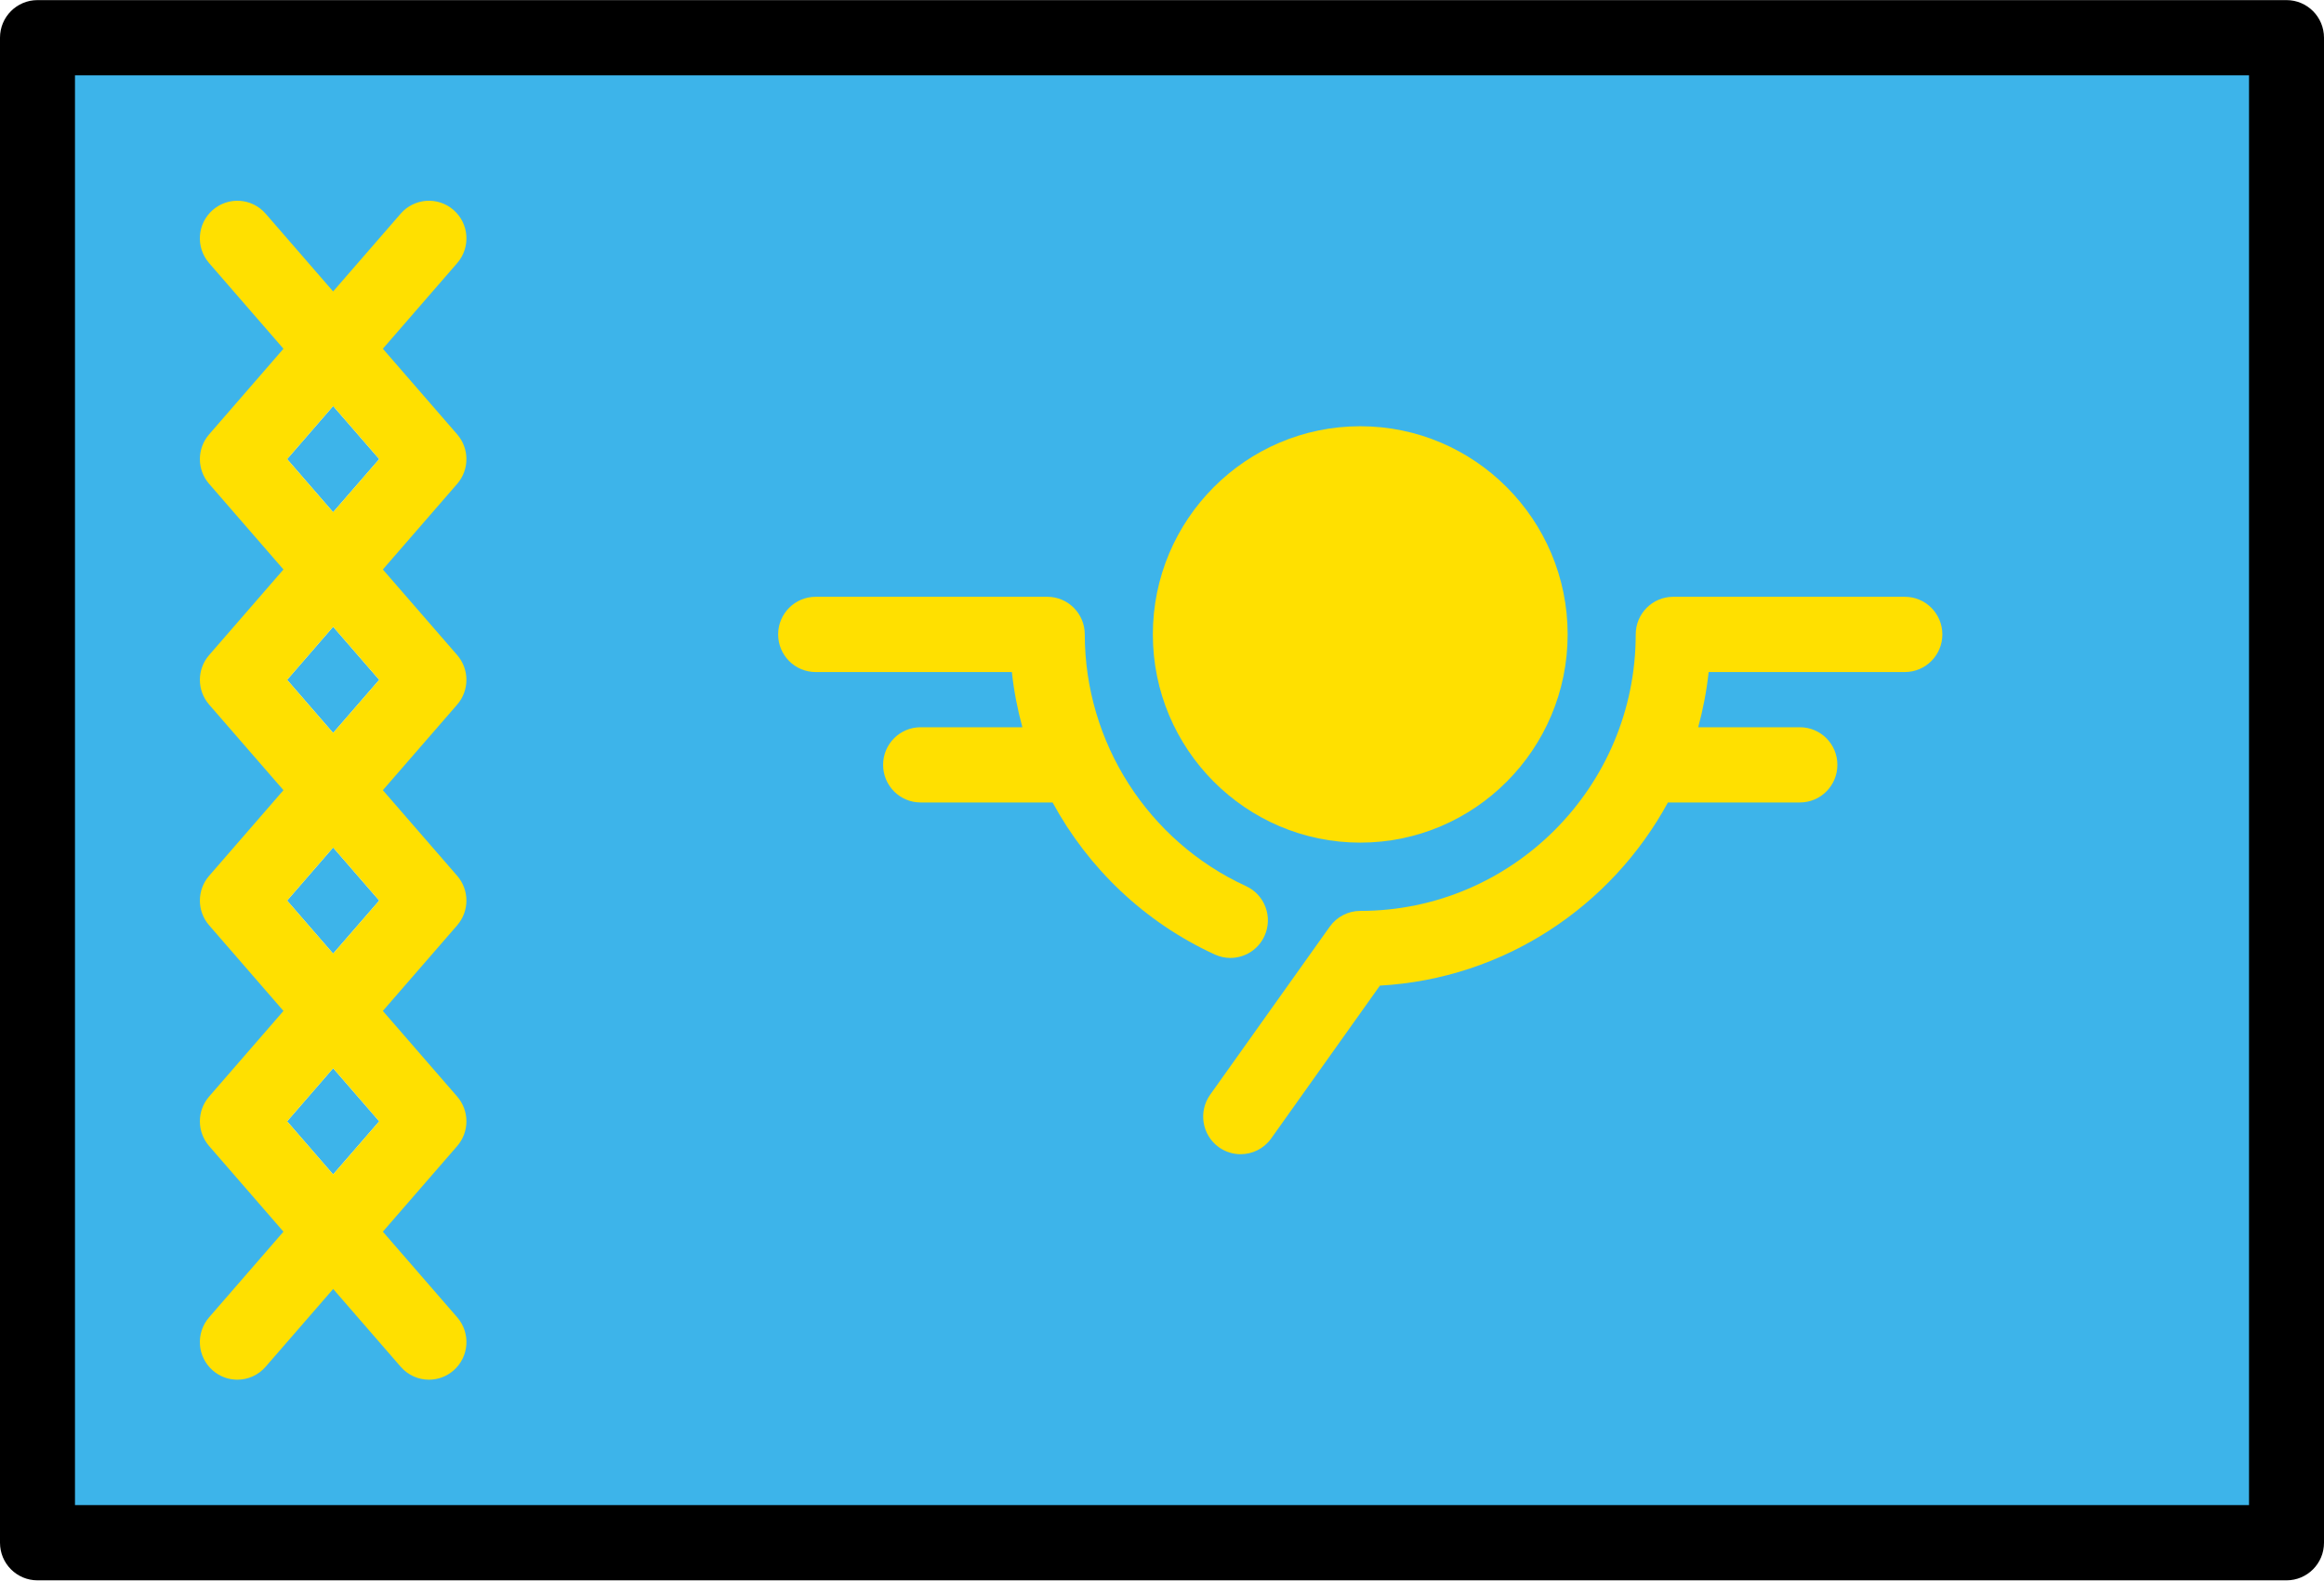
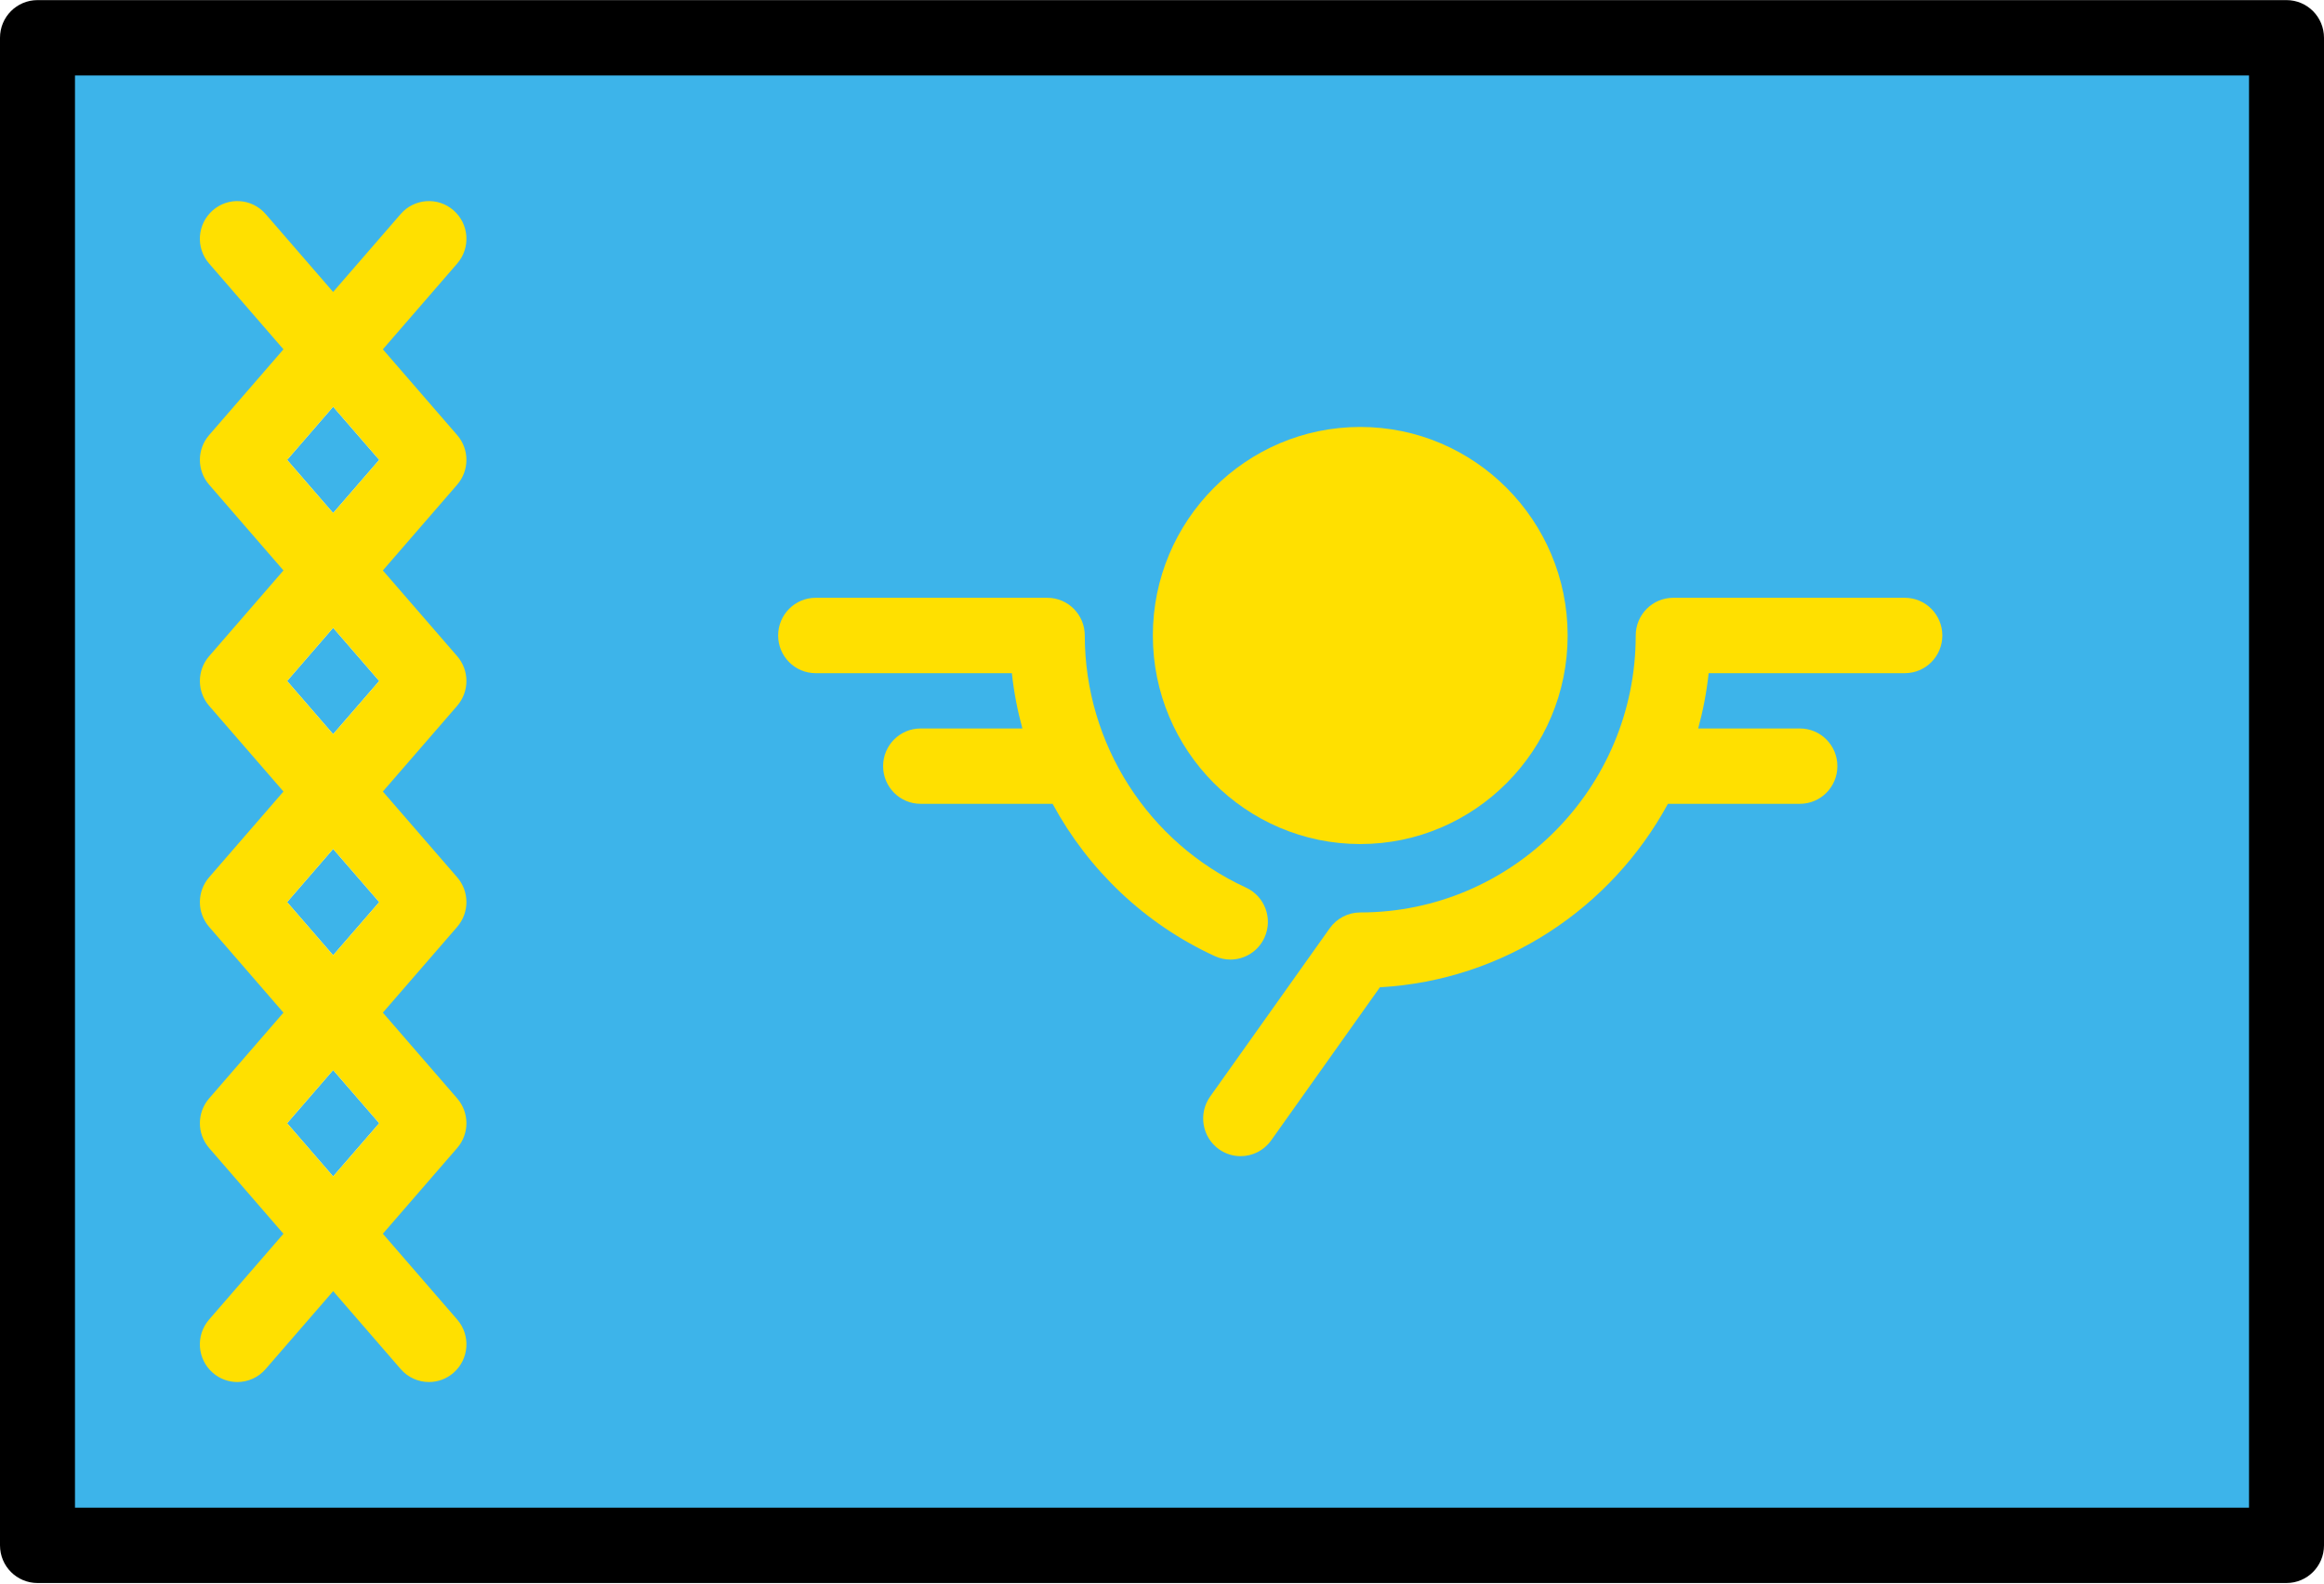
- <svg xmlns="http://www.w3.org/2000/svg" width="247pt" height="168pt" viewBox="0 0 247 168" version="1.1">
+ <svg xmlns="http://www.w3.org/2000/svg" width="229px" height="156px" viewBox="0 0 229 156" version="1.1">
  <g id="surface1">
-     <path style=" stroke:none;fill-rule:nonzero;fill:rgb(23.922%,70.588%,91.765%);fill-opacity:1;" d="M 35.406 43.16 L 30.512 48.801 L 35.406 54.445 L 40.305 48.801 Z M 35.406 43.16 " />
-     <path style=" stroke:none;fill-rule:nonzero;fill:rgb(23.922%,70.588%,91.765%);fill-opacity:1;" d="M 35.406 66.621 L 30.512 72.266 L 35.406 77.91 L 40.305 72.266 Z M 35.406 66.621 " />
-     <path style=" stroke:none;fill-rule:nonzero;fill:rgb(23.922%,70.588%,91.765%);fill-opacity:1;" d="M 35.406 113.551 L 30.512 119.195 L 35.406 124.84 L 40.305 119.195 Z M 35.406 113.551 " />
-     <path style=" stroke:none;fill-rule:nonzero;fill:rgb(23.922%,70.588%,91.765%);fill-opacity:1;" d="M 35.406 90.086 L 30.512 95.73 L 35.406 101.371 L 40.305 95.73 Z M 35.406 90.086 " />
-     <path style=" stroke:none;fill-rule:nonzero;fill:rgb(23.922%,70.588%,91.765%);fill-opacity:1;" d="M 198.883 164.301 L 198.883 163.992 C 198.883 161.957 197.234 160.301 195.211 160.301 L 7.66 160.301 L 7.66 7.699 L 239.34 7.699 L 239.34 160.301 L 211.145 160.301 C 209.121 160.301 207.469 161.957 207.469 163.992 L 207.469 164.301 Z M 42.816 145.082 C 43.516 145.887 44.527 146.352 45.59 146.352 C 46.477 146.352 47.332 146.027 48.004 145.441 C 49.531 144.105 49.691 141.77 48.359 140.234 L 40.281 130.926 L 48.359 121.617 C 49.559 120.238 49.559 118.152 48.359 116.77 L 40.281 107.461 L 48.359 98.152 C 49.559 96.77 49.559 94.688 48.359 93.305 L 40.281 83.996 L 48.359 74.691 C 49.559 73.309 49.559 71.223 48.359 69.844 L 40.281 60.535 L 48.359 51.227 C 49.559 49.844 49.559 47.762 48.359 46.379 L 40.281 37.07 L 48.359 27.762 C 49.691 26.227 49.531 23.891 48.004 22.555 C 47.332 21.969 46.477 21.648 45.59 21.648 C 44.527 21.648 43.516 22.109 42.82 22.914 L 35.406 31.453 L 27.996 22.914 C 27.301 22.109 26.289 21.648 25.227 21.648 C 24.34 21.648 23.48 21.973 22.812 22.555 C 22.07 23.203 21.629 24.102 21.559 25.086 C 21.492 26.07 21.812 27.02 22.457 27.762 L 30.535 37.07 L 22.457 46.379 C 21.258 47.758 21.258 49.844 22.453 51.227 L 30.531 60.535 L 22.453 69.844 C 21.258 71.223 21.258 73.309 22.457 74.691 L 30.531 83.996 L 22.457 93.305 C 21.258 94.688 21.258 96.77 22.453 98.152 L 30.531 107.461 L 22.453 116.77 C 21.258 118.152 21.258 120.234 22.453 121.617 L 30.531 130.926 L 22.453 140.238 C 21.125 141.77 21.285 144.105 22.812 145.441 C 23.48 146.027 24.34 146.352 25.223 146.352 C 26.289 146.352 27.297 145.887 27.996 145.082 L 35.406 136.543 Z M 177.832 63.75 C 175.805 63.75 174.156 65.406 174.156 67.438 C 174.156 83.816 160.883 97.141 144.57 97.141 C 143.387 97.141 142.27 97.719 141.582 98.684 L 128.871 116.551 C 127.691 118.203 128.074 120.512 129.723 121.695 C 130.352 122.145 131.09 122.383 131.855 122.383 C 133.043 122.383 134.164 121.805 134.852 120.836 L 146.496 104.469 L 146.645 104.461 C 159.465 103.746 170.812 96.527 177 85.152 L 177.086 84.992 L 191.297 84.992 C 193.324 84.992 194.973 83.336 194.973 81.305 C 194.973 79.27 193.324 77.613 191.297 77.613 L 180.082 77.613 L 180.191 77.223 C 180.711 75.305 181.082 73.348 181.289 71.406 L 181.32 71.129 L 202.453 71.129 C 204.48 71.129 206.129 69.473 206.129 67.438 C 206.129 65.406 204.48 63.75 202.453 63.75 Z M 97.844 77.613 C 95.816 77.613 94.168 79.27 94.168 81.305 C 94.168 83.336 95.816 84.992 97.844 84.992 L 112.055 84.992 L 112.141 85.156 C 115.957 92.184 122.031 97.879 129.242 101.184 C 129.727 101.406 130.238 101.52 130.77 101.52 C 132.203 101.52 133.516 100.672 134.113 99.359 C 134.52 98.465 134.559 97.461 134.215 96.539 C 133.871 95.613 133.191 94.883 132.297 94.473 C 121.781 89.652 114.984 79.039 114.984 67.438 C 114.984 65.402 113.336 63.75 111.309 63.75 L 86.688 63.75 C 84.66 63.75 83.012 65.402 83.012 67.438 C 83.012 69.473 84.66 71.129 86.688 71.129 L 107.82 71.129 L 107.848 71.402 C 108.059 73.348 108.43 75.305 108.957 77.223 L 109.062 77.613 Z M 144.57 45.617 C 132.586 45.617 122.836 55.406 122.836 67.438 C 122.836 79.469 132.586 89.258 144.57 89.258 C 156.555 89.258 166.305 79.469 166.305 67.438 C 166.305 55.406 156.555 45.617 144.57 45.617 Z M 144.57 45.617 " />
-     <path style=" stroke:none;fill-rule:nonzero;fill:rgb(23.922%,70.588%,91.765%);fill-opacity:1;" d="M 211.145 159.992 L 239.031 159.992 L 239.031 8.008 L 7.969 8.008 L 7.969 159.992 L 195.211 159.992 C 197.41 159.992 199.195 161.781 199.195 163.992 L 207.16 163.992 C 207.16 161.781 208.945 159.992 211.145 159.992 Z M 144.57 45.309 C 156.727 45.309 166.613 55.234 166.613 67.438 C 166.613 79.641 156.727 89.57 144.57 89.57 C 132.414 89.57 122.527 79.641 122.527 67.438 C 122.527 55.234 132.414 45.309 144.57 45.309 Z M 48.594 140.031 C 50.039 141.699 49.867 144.223 48.207 145.676 C 47.449 146.336 46.52 146.66 45.59 146.66 C 44.48 146.66 43.371 146.195 42.586 145.285 L 35.406 137.016 L 28.23 145.285 C 27.441 146.195 26.336 146.66 25.227 146.66 C 24.297 146.66 23.363 146.336 22.609 145.676 C 20.949 144.223 20.777 141.699 22.223 140.031 L 30.125 130.926 L 22.223 121.82 C 20.914 120.316 20.914 118.074 22.223 116.566 L 30.125 107.461 L 22.223 98.355 C 20.914 96.848 20.914 94.605 22.223 93.102 L 30.125 83.996 L 22.223 74.895 C 20.914 73.387 20.914 71.145 22.223 69.637 L 30.125 60.535 L 22.223 51.43 C 20.914 49.922 20.914 47.68 22.223 46.176 L 30.125 37.07 L 22.223 27.965 C 20.777 26.301 20.949 23.773 22.609 22.324 C 24.27 20.871 26.785 21.047 28.23 22.711 L 35.41 30.98 L 42.586 22.711 C 44.031 21.043 46.547 20.871 48.207 22.324 C 49.867 23.773 50.039 26.301 48.594 27.965 L 40.691 37.07 L 48.594 46.176 C 49.902 47.68 49.902 49.926 48.594 51.43 L 40.691 60.535 L 48.594 69.641 C 49.902 71.145 49.902 73.387 48.594 74.895 L 40.691 83.996 L 48.594 93.102 C 49.902 94.609 49.902 96.852 48.594 98.355 L 40.691 107.461 L 48.594 116.566 C 49.902 118.074 49.902 120.316 48.594 121.82 L 40.691 130.926 Z M 97.844 85.305 C 95.641 85.305 93.859 83.512 93.859 81.305 C 93.859 79.094 95.641 77.305 97.844 77.305 L 108.66 77.305 C 108.137 75.395 107.758 73.434 107.543 71.438 L 86.688 71.438 C 84.488 71.438 82.703 69.648 82.703 67.438 C 82.703 65.23 84.488 63.438 86.688 63.438 L 111.309 63.438 C 113.512 63.438 115.293 65.23 115.293 67.438 C 115.293 78.918 122.02 89.418 132.426 94.191 C 134.426 95.109 135.309 97.48 134.395 99.492 C 133.727 100.961 132.281 101.828 130.77 101.828 C 130.215 101.828 129.652 101.715 129.117 101.469 C 121.641 98.039 115.66 92.289 111.871 85.305 Z M 202.453 71.438 L 181.598 71.438 C 181.383 73.445 181.008 75.402 180.488 77.305 L 191.297 77.305 C 193.5 77.305 195.281 79.094 195.281 81.305 C 195.281 83.512 193.5 85.305 191.297 85.305 L 177.27 85.305 C 171.262 96.344 159.875 104.031 146.664 104.77 L 135.102 121.02 C 134.324 122.109 133.102 122.691 131.855 122.691 C 131.055 122.691 130.246 122.449 129.543 121.949 C 127.754 120.664 127.34 118.168 128.617 116.367 L 141.328 98.504 C 142.078 97.453 143.285 96.828 144.57 96.828 C 160.715 96.828 173.848 83.645 173.848 67.438 C 173.848 65.23 175.629 63.441 177.832 63.441 L 202.453 63.441 C 204.652 63.441 206.438 65.23 206.438 67.438 C 206.438 69.648 204.652 71.438 202.453 71.438 Z M 202.453 71.438 " />
-     <path style=" stroke:none;fill-rule:nonzero;fill:rgb(0%,0%,0%);fill-opacity:1;" d="M 243.016 0.012 L 3.984 0.012 C 1.781 0.012 0 1.801 0 4.008 L 0 163.992 C 0 166.199 1.781 167.988 3.984 167.988 L 195.211 167.988 C 197.41 167.988 209.949 166.199 209.949 163.992 C 209.949 161.781 217.09 159.992 214.891 159.992 L 7.969 159.992 L 7.969 8.008 L 239.031 8.008 L 239.031 159.992 L 211.145 159.992 C 208.945 159.992 207.16 161.781 207.16 163.992 C 207.16 166.199 190.152 167.988 192.352 167.988 L 243.016 167.988 C 245.219 167.988 247 166.199 247 163.992 L 247 4.008 C 247 1.801 245.219 0.012 243.016 0.012 Z M 243.016 0.012 " />
-     <path style=" stroke:none;fill-rule:nonzero;fill:rgb(100%,87.843%,0%);fill-opacity:1;" d="M 144.57 89.57 C 156.727 89.57 166.613 79.641 166.613 67.438 C 166.613 55.234 156.727 45.309 144.57 45.309 C 132.414 45.309 122.527 55.234 122.527 67.438 C 122.527 79.641 132.414 89.57 144.57 89.57 Z M 144.57 89.57 " />
-     <path style=" stroke:none;fill-rule:nonzero;fill:rgb(100%,87.843%,0%);fill-opacity:1;" d="M 129.117 101.465 C 129.652 101.711 130.215 101.828 130.77 101.828 C 132.281 101.828 133.727 100.961 134.395 99.488 C 135.309 97.48 134.426 95.109 132.426 94.191 C 122.02 89.418 115.293 78.918 115.293 67.438 C 115.293 65.23 113.512 63.438 111.309 63.438 L 86.688 63.438 C 84.488 63.438 82.703 65.23 82.703 67.438 C 82.703 69.648 84.488 71.438 86.688 71.438 L 107.543 71.438 C 107.758 73.434 108.137 75.395 108.66 77.305 L 97.844 77.305 C 95.641 77.305 93.859 79.094 93.859 81.301 C 93.859 83.512 95.641 85.301 97.844 85.301 L 111.871 85.301 C 115.664 92.289 121.641 98.039 129.117 101.465 Z M 129.117 101.465 " />
-     <path style=" stroke:none;fill-rule:nonzero;fill:rgb(100%,87.843%,0%);fill-opacity:1;" d="M 202.453 63.438 L 177.832 63.438 C 175.629 63.438 173.848 65.23 173.848 67.438 C 173.848 83.645 160.715 96.828 144.57 96.828 C 143.285 96.828 142.078 97.453 141.328 98.504 L 128.617 116.367 C 127.34 118.168 127.754 120.664 129.543 121.949 C 130.246 122.449 131.055 122.691 131.855 122.691 C 133.102 122.691 134.324 122.109 135.102 121.02 L 146.66 104.77 C 159.875 104.031 171.262 96.344 177.27 85.301 L 191.297 85.301 C 193.5 85.301 195.281 83.512 195.281 81.301 C 195.281 79.094 193.5 77.305 191.297 77.305 L 180.488 77.305 C 181.008 75.402 181.383 73.445 181.598 71.438 L 202.453 71.438 C 204.652 71.438 206.438 69.648 206.438 67.438 C 206.438 65.23 204.652 63.438 202.453 63.438 Z M 202.453 63.438 " />
-     <path style=" stroke:none;fill-rule:nonzero;fill:rgb(100%,87.843%,0%);fill-opacity:1;" d="M 48.594 116.566 L 40.691 107.461 L 48.594 98.355 C 49.898 96.848 49.898 94.605 48.594 93.102 L 40.691 83.996 L 48.594 74.895 C 49.898 73.387 49.898 71.145 48.594 69.637 L 40.691 60.535 L 48.594 51.43 C 49.898 49.922 49.898 47.68 48.594 46.176 L 40.691 37.07 L 48.594 27.965 C 50.039 26.301 49.867 23.773 48.207 22.324 C 46.547 20.871 44.031 21.047 42.586 22.711 L 35.406 30.98 L 28.23 22.711 C 26.785 21.047 24.266 20.871 22.609 22.324 C 20.949 23.773 20.777 26.301 22.223 27.965 L 30.125 37.07 L 22.223 46.176 C 20.918 47.68 20.918 49.926 22.223 51.43 L 30.125 60.535 L 22.223 69.641 C 20.918 71.145 20.918 73.387 22.223 74.895 L 30.125 83.996 L 22.223 93.102 C 20.918 94.609 20.918 96.852 22.223 98.355 L 30.125 107.461 L 22.223 116.566 C 20.918 118.074 20.918 120.316 22.223 121.82 L 30.125 130.926 L 22.223 140.031 C 20.777 141.699 20.949 144.223 22.609 145.676 C 23.367 146.336 24.297 146.66 25.227 146.66 C 26.336 146.66 27.441 146.195 28.23 145.285 L 35.41 137.016 L 42.586 145.285 C 43.375 146.195 44.48 146.66 45.59 146.66 C 46.52 146.66 47.453 146.336 48.207 145.676 C 49.867 144.223 50.039 141.699 48.594 140.031 L 40.691 130.926 L 48.594 121.82 C 49.898 120.316 49.898 118.074 48.594 116.566 Z M 30.512 48.801 L 35.406 43.16 L 40.305 48.801 L 35.406 54.445 Z M 30.512 72.266 L 35.406 66.621 L 40.305 72.266 L 35.406 77.91 Z M 30.512 95.73 L 35.406 90.086 L 40.305 95.73 L 35.406 101.371 Z M 30.512 119.195 L 35.406 113.551 L 40.305 119.195 L 35.406 124.84 Z M 30.512 119.195 " />
+     <path id="Путь" d="M32.826 40.077 L28.288 45.315 32.826 50.556 37.368 45.315 Z M32.826 40.077" fill="#3db4ea" fill-opacity="1" stroke="none" />
+     <path id="Путь-1" d="M32.826 61.862 L28.288 67.104 32.826 72.345 37.368 67.104 Z M32.826 61.862" fill="#3db4ea" fill-opacity="1" stroke="none" />
+     <path id="Путь-2" d="M32.826 105.44 L28.288 110.681 32.826 115.923 37.368 110.681 Z M32.826 105.44" fill="#3db4ea" fill-opacity="1" stroke="none" />
+     <path id="Путь-3" d="M32.826 83.651 L28.288 88.893 32.826 94.13 37.368 88.893 Z M32.826 83.651" fill="#3db4ea" fill-opacity="1" stroke="none" />
+     <path id="Путь-4" d="M184.389 152.565 L184.389 152.278 C184.389 150.389 182.861 148.851 180.985 148.851 L7.102 148.851 7.102 7.149 221.898 7.149 221.898 148.851 195.757 148.851 C193.882 148.851 192.35 150.389 192.35 152.278 L192.35 152.565 Z M39.696 134.719 C40.344 135.466 41.282 135.898 42.268 135.898 43.09 135.898 43.883 135.597 44.506 135.053 45.922 133.812 46.07 131.643 44.835 130.218 L37.346 121.574 44.835 112.93 C45.947 111.65 45.947 109.713 44.835 108.429 L37.346 99.785 44.835 91.141 C45.947 89.857 45.947 87.924 44.835 86.64 L37.346 77.996 44.835 69.356 C45.947 68.072 45.947 66.135 44.835 64.855 L37.346 56.211 44.835 47.568 C45.947 46.283 45.947 44.35 44.835 43.066 L37.346 34.422 44.835 25.779 C46.07 24.353 45.922 22.184 44.506 20.944 43.883 20.4 43.09 20.102 42.268 20.102 41.282 20.102 40.344 20.53 39.7 21.277 L32.826 29.206 25.956 21.277 C25.311 20.53 24.373 20.102 23.388 20.102 22.566 20.102 21.769 20.403 21.15 20.944 20.462 21.546 20.053 22.38 19.988 23.294 19.926 24.208 20.223 25.09 20.82 25.779 L28.31 34.422 20.82 43.066 C19.709 44.347 19.709 46.283 20.817 47.568 L28.306 56.211 20.817 64.855 C19.709 66.135 19.709 68.072 20.82 69.356 L28.306 77.996 20.82 86.64 C19.709 87.924 19.709 89.857 20.817 91.141 L28.306 99.785 20.817 108.429 C19.709 109.713 19.709 111.646 20.817 112.93 L28.306 121.574 20.817 130.221 C19.586 131.643 19.734 133.812 21.15 135.053 21.769 135.597 22.566 135.898 23.385 135.898 24.373 135.898 25.308 135.466 25.956 134.719 L32.826 126.79 Z M164.873 59.196 C162.993 59.196 161.465 60.734 161.465 62.621 161.465 77.83 149.159 90.202 134.035 90.202 132.937 90.202 131.902 90.739 131.264 91.635 L119.48 108.226 C118.386 109.76 118.741 111.904 120.269 113.003 120.852 113.42 121.537 113.641 122.247 113.641 123.348 113.641 124.387 113.104 125.024 112.205 L135.82 97.007 135.958 96.999 C147.844 96.336 158.365 89.633 164.101 79.07 L164.181 78.921 177.356 78.921 C179.236 78.921 180.764 77.383 180.764 75.497 180.764 73.607 179.236 72.069 177.356 72.069 L166.959 72.069 167.06 71.707 C167.542 69.926 167.886 68.109 168.078 66.306 L168.107 66.048 187.699 66.048 C189.579 66.048 191.107 64.51 191.107 62.621 191.107 60.734 189.579 59.196 187.699 59.196 Z M90.713 72.069 C88.834 72.069 87.306 73.607 87.306 75.497 87.306 77.383 88.834 78.921 90.713 78.921 L103.889 78.921 103.968 79.074 C107.507 85.599 113.138 90.888 119.824 93.956 120.273 94.163 120.747 94.268 121.24 94.268 122.569 94.268 123.786 93.481 124.34 92.262 124.716 91.432 124.753 90.499 124.434 89.643 124.115 88.784 123.485 88.105 122.656 87.725 112.907 83.249 106.605 73.393 106.605 62.621 106.605 60.731 105.077 59.196 103.197 59.196 L80.37 59.196 C78.491 59.196 76.962 60.731 76.962 62.621 76.962 64.51 78.491 66.048 80.37 66.048 L99.963 66.048 99.988 66.302 C100.184 68.109 100.528 69.926 101.017 71.707 L101.115 72.069 Z M134.035 42.359 C122.924 42.359 113.884 51.449 113.884 62.621 113.884 73.792 122.924 82.882 134.035 82.882 145.146 82.882 154.185 73.792 154.185 62.621 154.185 51.449 145.146 42.359 134.035 42.359 Z M134.035 42.359" fill="#3db4ea" fill-opacity="1" stroke="none" />
+     <path id="Путь-5" d="M195.757 148.564 L221.612 148.564 221.612 7.436 7.388 7.436 7.388 148.564 180.985 148.564 C183.024 148.564 184.679 150.225 184.679 152.278 L192.063 152.278 C192.063 150.225 193.719 148.564 195.757 148.564 Z M134.035 42.072 C145.305 42.072 154.471 51.289 154.471 62.621 154.471 73.952 145.305 83.172 134.035 83.172 122.764 83.172 113.598 73.952 113.598 62.621 113.598 51.289 122.764 42.072 134.035 42.072 Z M45.053 130.029 C46.392 131.578 46.233 133.921 44.694 135.27 43.991 135.883 43.129 136.184 42.268 136.184 41.239 136.184 40.21 135.753 39.483 134.908 L32.826 127.229 26.173 134.908 C25.442 135.753 24.417 136.184 23.388 136.184 22.526 136.184 21.661 135.883 20.962 135.27 19.423 133.921 19.263 131.578 20.603 130.029 L27.93 121.574 20.603 113.119 C19.39 111.722 19.39 109.64 20.603 108.24 L27.93 99.785 20.603 91.33 C19.39 89.93 19.39 87.848 20.603 86.451 L27.93 77.996 20.603 69.545 C19.39 68.145 19.39 66.063 20.603 64.663 L27.93 56.211 20.603 47.756 C19.39 46.356 19.39 44.274 20.603 42.878 L27.93 34.422 20.603 25.967 C19.263 24.422 19.423 22.075 20.962 20.73 22.501 19.38 24.833 19.544 26.173 21.089 L32.83 28.768 39.483 21.089 C40.822 19.54 43.155 19.38 44.694 20.73 46.233 22.075 46.392 24.422 45.053 25.967 L37.726 34.422 45.053 42.878 C46.266 44.274 46.266 46.36 45.053 47.756 L37.726 56.211 45.053 64.666 C46.266 66.063 46.266 68.145 45.053 69.545 L37.726 77.996 45.053 86.451 C46.266 87.852 46.266 89.934 45.053 91.33 L37.726 99.785 45.053 108.24 C46.266 109.64 46.266 111.722 45.053 113.119 L37.726 121.574 Z M90.713 79.211 C88.671 79.211 87.019 77.547 87.019 75.497 87.019 73.444 88.671 71.783 90.713 71.783 L100.742 71.783 C100.256 70.009 99.905 68.188 99.706 66.335 L80.37 66.335 C78.331 66.335 76.676 64.674 76.676 62.621 76.676 60.571 78.331 58.906 80.37 58.906 L103.197 58.906 C105.24 58.906 106.891 60.571 106.891 62.621 106.891 73.281 113.127 83.031 122.775 87.463 124.63 88.316 125.448 90.518 124.601 92.386 123.981 93.749 122.641 94.555 121.24 94.555 120.726 94.555 120.204 94.449 119.708 94.221 112.776 91.036 107.231 85.697 103.719 79.211 Z M187.699 66.335 L168.364 66.335 C168.165 68.199 167.817 70.016 167.335 71.783 L177.356 71.783 C179.399 71.783 181.05 73.444 181.05 75.497 181.05 77.547 179.399 79.211 177.356 79.211 L164.351 79.211 C158.781 89.462 148.224 96.6 135.976 97.286 L125.256 112.375 C124.535 113.387 123.402 113.928 122.247 113.928 121.504 113.928 120.754 113.703 120.103 113.239 118.444 112.045 118.06 109.727 119.244 108.055 L131.029 91.468 C131.724 90.492 132.843 89.912 134.035 89.912 149.003 89.912 161.179 77.67 161.179 62.621 161.179 60.571 162.83 58.91 164.873 58.91 L187.699 58.91 C189.738 58.91 191.393 60.571 191.393 62.621 191.393 64.674 189.738 66.335 187.699 66.335 Z M187.699 66.335" fill="#3db4ea" fill-opacity="1" stroke="none" />
+     <path id="Путь-6" d="M225.306 0.011 L3.694 0.011 C1.651 0.011 0 1.672 0 3.722 L0 152.278 C0 154.328 1.651 155.989 3.694 155.989 L180.985 155.989 C183.024 155.989 194.649 154.328 194.649 152.278 194.649 150.225 201.27 148.564 199.231 148.564 L7.388 148.564 7.388 7.436 221.612 7.436 221.612 148.564 195.757 148.564 C193.719 148.564 192.063 150.225 192.063 152.278 192.063 154.328 176.295 155.989 178.334 155.989 L225.306 155.989 C227.349 155.989 229 154.328 229 152.278 L229 3.722 C229 1.672 227.349 0.011 225.306 0.011 Z M225.306 0.011" fill="#000000" fill-opacity="1" stroke="none" />
+     <path id="Путь-7" d="M134.035 83.172 C145.305 83.172 154.471 73.952 154.471 62.621 154.471 51.289 145.305 42.072 134.035 42.072 122.764 42.072 113.598 51.289 113.598 62.621 113.598 73.952 122.764 83.172 134.035 83.172 Z M134.035 83.172" fill="#ffe000" fill-opacity="1" stroke="none" />
+     <path id="Путь-8" d="M119.708 94.217 C120.204 94.446 120.726 94.555 121.24 94.555 122.641 94.555 123.981 93.749 124.601 92.382 125.448 90.518 124.63 88.316 122.775 87.463 113.127 83.031 106.891 73.281 106.891 62.621 106.891 60.571 105.24 58.906 103.197 58.906 L80.37 58.906 C78.331 58.906 76.676 60.571 76.676 62.621 76.676 64.674 78.331 66.335 80.37 66.335 L99.706 66.335 C99.905 68.188 100.256 70.009 100.742 71.783 L90.713 71.783 C88.671 71.783 87.019 73.444 87.019 75.494 87.019 77.547 88.671 79.208 90.713 79.208 L103.719 79.208 C107.235 85.697 112.776 91.036 119.708 94.217 Z M119.708 94.217" fill="#ffe000" fill-opacity="1" stroke="none" />
+     <path id="Путь-9" d="M187.699 58.906 L164.873 58.906 C162.83 58.906 161.179 60.571 161.179 62.621 161.179 77.67 149.003 89.912 134.035 89.912 132.843 89.912 131.724 90.492 131.029 91.468 L119.244 108.055 C118.06 109.727 118.444 112.045 120.103 113.239 120.754 113.703 121.504 113.928 122.247 113.928 123.402 113.928 124.535 113.387 125.256 112.375 L135.972 97.286 C148.224 96.6 158.781 89.462 164.351 79.208 L177.356 79.208 C179.399 79.208 181.05 77.547 181.05 75.494 181.05 73.444 179.399 71.783 177.356 71.783 L167.335 71.783 C167.817 70.016 168.165 68.199 168.364 66.335 L187.699 66.335 C189.738 66.335 191.393 64.674 191.393 62.621 191.393 60.571 189.738 58.906 187.699 58.906 Z M187.699 58.906" fill="#ffe000" fill-opacity="1" stroke="none" />
+     <path id="Путь-10" d="M45.053 108.24 L37.726 99.785 45.053 91.33 C46.262 89.93 46.262 87.848 45.053 86.451 L37.726 77.996 45.053 69.545 C46.262 68.145 46.262 66.063 45.053 64.663 L37.726 56.211 45.053 47.756 C46.262 46.356 46.262 44.274 45.053 42.878 L37.726 34.422 45.053 25.967 C46.392 24.422 46.233 22.075 44.694 20.73 43.155 19.38 40.822 19.544 39.483 21.089 L32.826 28.768 26.173 21.089 C24.833 19.544 22.497 19.38 20.962 20.73 19.423 22.075 19.263 24.422 20.603 25.967 L27.93 34.422 20.603 42.878 C19.394 44.274 19.394 46.36 20.603 47.756 L27.93 56.211 20.603 64.666 C19.394 66.063 19.394 68.145 20.603 69.545 L27.93 77.996 20.603 86.451 C19.394 87.852 19.394 89.934 20.603 91.33 L27.93 99.785 20.603 108.24 C19.394 109.64 19.394 111.722 20.603 113.119 L27.93 121.574 20.603 130.029 C19.263 131.578 19.423 133.921 20.962 135.27 21.664 135.883 22.526 136.184 23.388 136.184 24.417 136.184 25.442 135.753 26.173 134.908 L32.83 127.229 39.483 134.908 C40.214 135.753 41.239 136.184 42.268 136.184 43.129 136.184 43.995 135.883 44.694 135.27 46.233 133.921 46.392 131.578 45.053 130.029 L37.726 121.574 45.053 113.119 C46.262 111.722 46.262 109.64 45.053 108.24 Z M28.288 45.315 L32.826 40.077 37.368 45.315 32.826 50.556 Z M28.288 67.104 L32.826 61.862 37.368 67.104 32.826 72.345 Z M28.288 88.893 L32.826 83.651 37.368 88.893 32.826 94.13 Z M28.288 110.681 L32.826 105.44 37.368 110.681 32.826 115.923 Z M28.288 110.681" fill="#ffe000" fill-opacity="1" stroke="none" />
  </g>
</svg>
